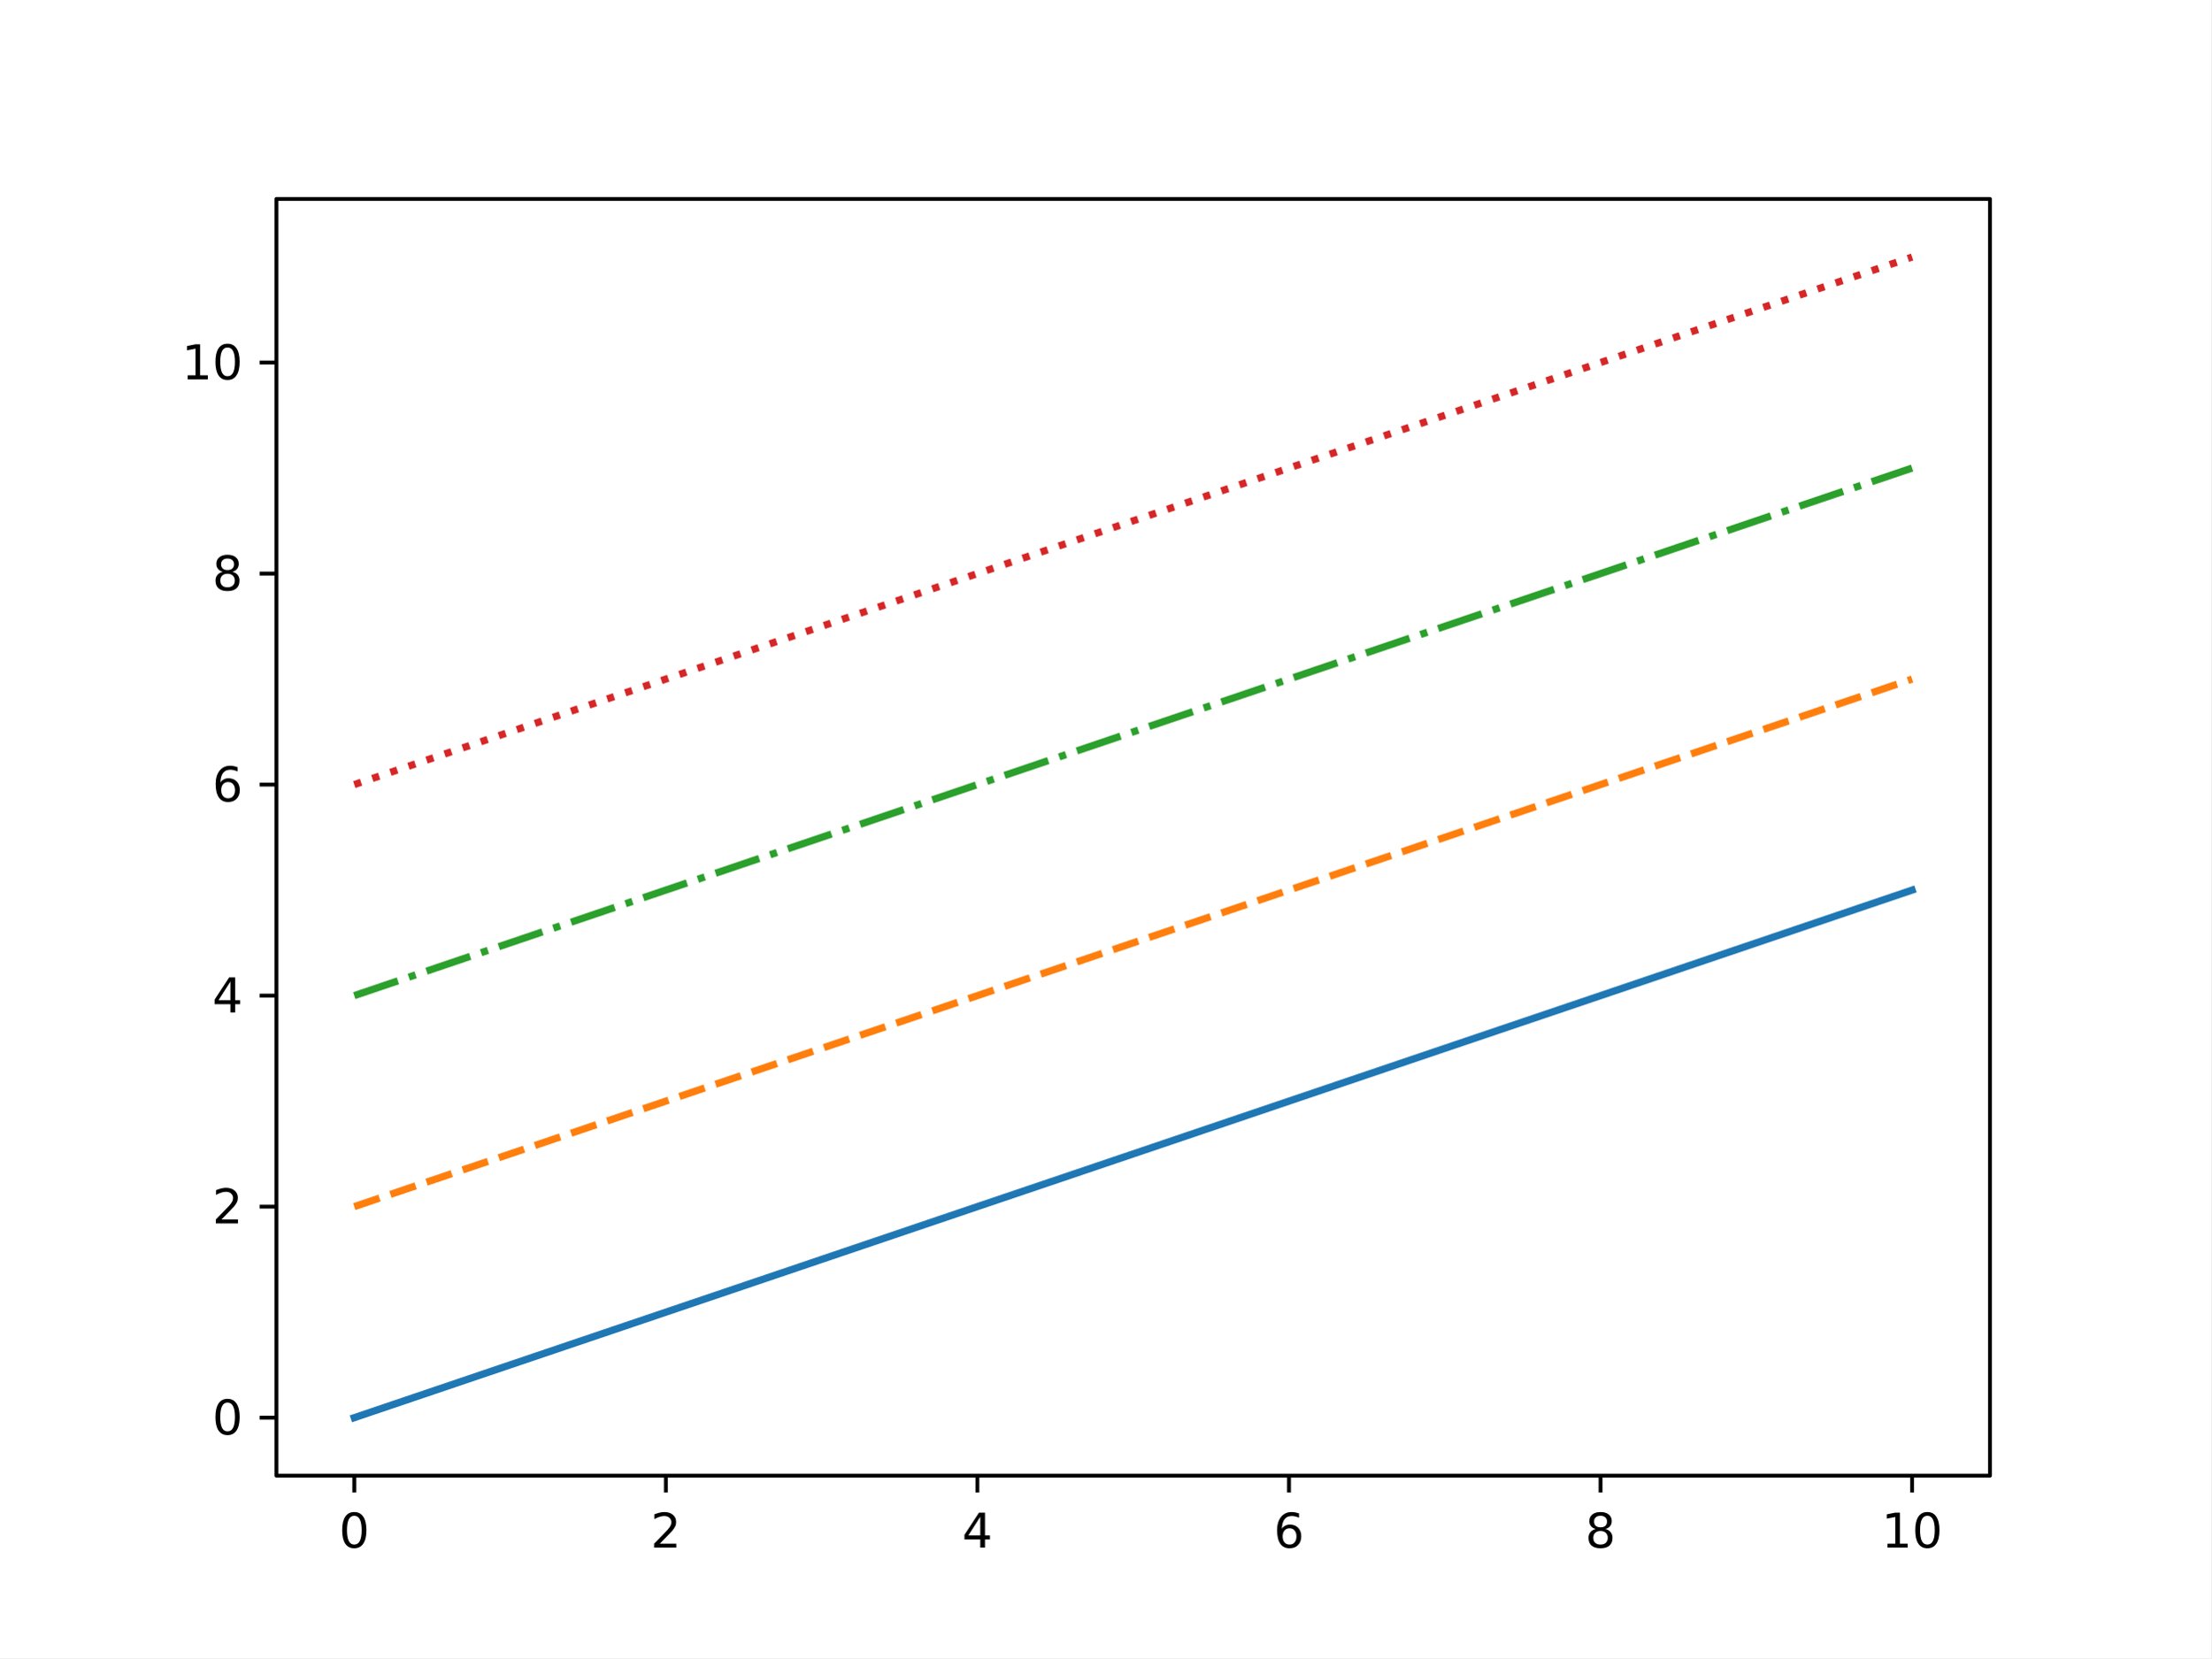
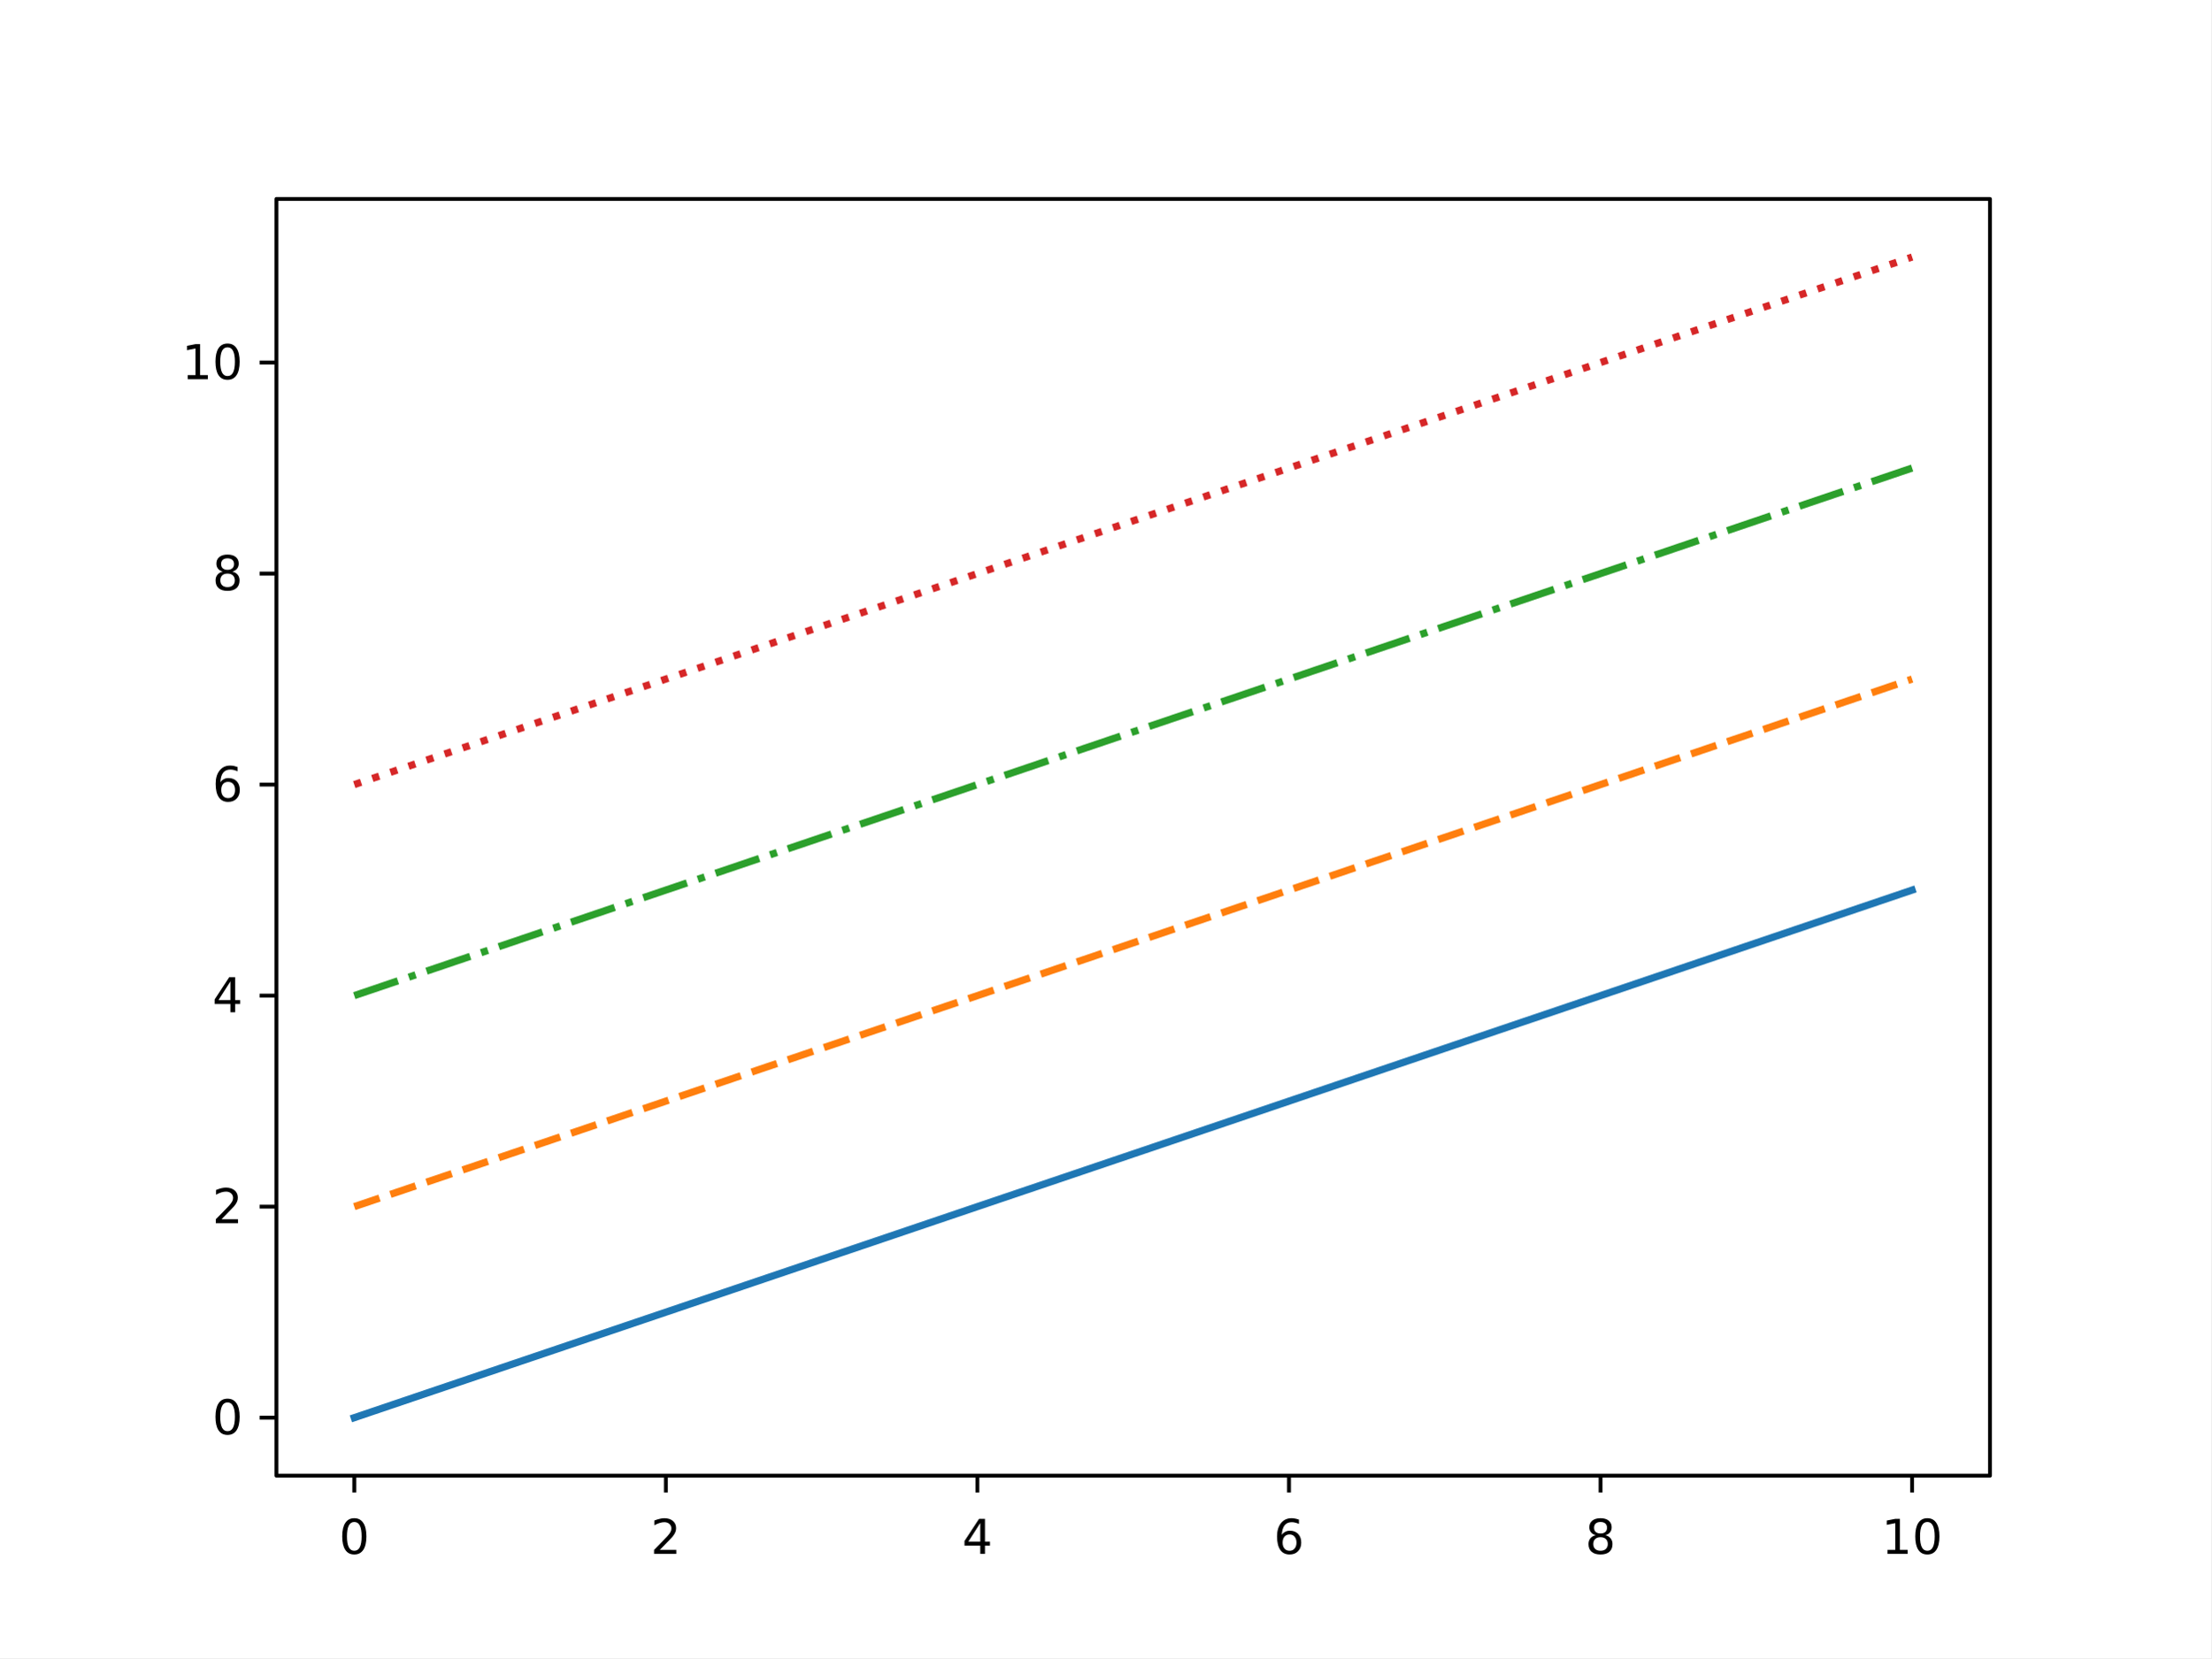
<svg xmlns="http://www.w3.org/2000/svg" width="460.8pt" height="345.6pt" viewBox="0 0 460.8 345.6" version="1.1">
  <defs>
    <clipPath id="p1">
      <rect x="57.6" y="41.47" width="357.12" height="266.11" />
    </clipPath>
  </defs>
  <g id="figure_1">
    <path d="M 0 345.6 L 460.8 345.6 L 460.8 0 L 0 0 z" fill="#ffffff" />
    <g id="axes_1">
      <path d="M 57.6 307.58 L 414.72 307.58 L 414.72 41.47 L 57.6 41.47 z" fill="#ffffff" />
      <g id="line2d_1">
        <path clip-path="url(#p1)" d="M 73.83 295.49 L 106.3 284.49 L 138.76 273.5 L 171.23 262.5 L 203.69 251.5 L 236.16 240.51 L 268.63 229.51 L 301.09 218.51 L 333.56 207.52 L 366.02 196.52 L 398.49 185.52" fill="none" stroke="#1f77b4" stroke-width="1.5" stroke-linecap="square" stroke-linejoin="round" />
      </g>
      <g id="line2d_2">
        <path clip-path="url(#p1)" d="M 73.83 251.5 L 106.3 240.51 L 138.76 229.51 L 171.23 218.51 L 203.69 207.52 L 236.16 196.52 L 268.63 185.52 L 301.09 174.53 L 333.56 163.53 L 366.02 152.54 L 398.49 141.54" fill="none" stroke="#ff7f0e" stroke-width="1.5" stroke-dasharray="5.55,2.4" stroke-linejoin="round" />
      </g>
      <g id="line2d_3">
        <path clip-path="url(#p1)" d="M 73.83 207.52 L 106.3 196.52 L 138.76 185.52 L 171.23 174.53 L 203.69 163.53 L 236.16 152.54 L 268.63 141.54 L 301.09 130.54 L 333.56 119.55 L 366.02 108.55 L 398.49 97.55" fill="none" stroke="#2ca02c" stroke-width="1.5" stroke-dasharray="9.6,2.4,1.5,2.4" stroke-linejoin="round" />
      </g>
      <g id="line2d_4">
        <path clip-path="url(#p1)" d="M 73.83 163.53 L 106.3 152.54 L 138.76 141.54 L 171.23 130.54 L 203.69 119.55 L 236.16 108.55 L 268.63 97.55 L 301.09 86.56 L 333.56 75.56 L 366.02 64.56 L 398.49 53.57" fill="none" stroke="#d62728" stroke-width="1.5" stroke-dasharray="1.5,2.475" stroke-linejoin="round" />
      </g>
      <g id="spines_1">
        <path d="M 57.6 307.58 L 414.72 307.58 L 414.72 41.47 L 57.6 41.47 z" fill="none" stroke="#000000" stroke-width="0.8" stroke-linecap="square" stroke-linejoin="round" />
      </g>
      <g id="xtick_1">
        <path d="M 73.83 307.58 L 73.83 311.08" fill="none" stroke="#000000" stroke-width="0.8" stroke-linejoin="round" />
-         <text x="73.83" y="314.58" dy="0.8em" font-family="DejaVu Sans, sans-serif" font-size="10" fill="#000000" text-anchor="middle">0</text>
+         <path d="M 73.83 317.23 Q 73.07 317.23 72.68 317.98 Q 72.3 318.72 72.3 320.23 Q 72.3 321.73 72.68 322.48 Q 73.07 323.23 73.83 323.23 Q 74.6 323.23 74.98 322.48 Q 75.36 321.73 75.36 320.23 Q 75.36 318.72 74.98 317.98 Q 74.6 317.23 73.83 317.23 M 73.83 316.44 Q 75.06 316.44 75.7 317.42 Q 76.35 318.38 76.35 320.23 Q 76.35 322.07 75.7 323.04 Q 75.06 324.01 73.83 324.01 Q 72.6 324.01 71.96 323.04 Q 71.31 322.07 71.31 320.23 Q 71.31 318.38 71.96 317.42 Q 72.6 316.44 73.83 316.44 z" fill="#000000" />
        <path d="M 138.76 307.58 L 138.76 311.08" fill="none" stroke="#000000" stroke-width="0.8" stroke-linejoin="round" />
-         <text x="138.76" y="314.58" dy="0.8em" font-family="DejaVu Sans, sans-serif" font-size="10" fill="#000000" text-anchor="middle">2</text>
+         <path d="M 137.5 323.04 L 140.94 323.04 L 140.94 323.87 L 136.31 323.87 L 136.31 323.04 Q 136.88 322.46 137.84 321.48 Q 138.81 320.5 139.06 320.21 Q 139.54 319.68 139.72 319.32 Q 139.91 318.94 139.91 318.59 Q 139.91 318.01 139.5 317.64 Q 139.1 317.27 138.44 317.27 Q 137.98 317.27 137.46 317.44 Q 136.95 317.6 136.36 317.92 L 136.36 316.93 Q 136.96 316.69 137.48 316.57 Q 137.99 316.44 138.42 316.44 Q 139.56 316.44 140.23 317.01 Q 140.9 317.58 140.9 318.52 Q 140.9 318.97 140.73 319.38 Q 140.57 319.78 140.12 320.33 Q 140 320.47 139.35 321.15 Q 138.69 321.82 137.5 323.04 z" fill="#000000" />
        <path d="M 203.69 307.58 L 203.69 311.08" fill="none" stroke="#000000" stroke-width="0.8" stroke-linejoin="round" />
-         <text x="203.69" y="314.58" dy="0.8em" font-family="DejaVu Sans, sans-serif" font-size="10" fill="#000000" text-anchor="middle">4</text>
+         <path d="M 204.29 317.44 L 201.8 321.33 L 204.29 321.33 L 204.29 317.44 M 204.03 316.58 L 205.27 316.58 L 205.27 321.33 L 206.31 321.33 L 206.31 322.15 L 205.27 322.15 L 205.27 323.87 L 204.29 323.87 L 204.29 322.15 L 201 322.15 L 201 321.2 L 204.03 316.58 z" fill="#000000" />
        <path d="M 268.63 307.58 L 268.63 311.08" fill="none" stroke="#000000" stroke-width="0.8" stroke-linejoin="round" />
-         <text x="268.63" y="314.58" dy="0.8em" font-family="DejaVu Sans, sans-serif" font-size="10" fill="#000000" text-anchor="middle">6</text>
+         <path d="M 268.75 319.83 Q 268.08 319.83 267.69 320.28 Q 267.3 320.74 267.3 321.53 Q 267.3 322.31 267.69 322.77 Q 268.08 323.23 268.75 323.23 Q 269.41 323.23 269.79 322.77 Q 270.19 322.31 270.19 321.53 Q 270.19 320.74 269.79 320.28 Q 269.41 319.83 268.75 319.83 M 270.7 316.74 L 270.7 317.64 Q 270.33 317.46 269.95 317.37 Q 269.58 317.27 269.2 317.27 Q 268.23 317.27 267.71 317.93 Q 267.2 318.59 267.12 319.93 Q 267.41 319.5 267.85 319.28 Q 268.28 319.05 268.8 319.05 Q 269.9 319.05 270.54 319.72 Q 271.18 320.38 271.18 321.53 Q 271.18 322.65 270.51 323.33 Q 269.85 324.01 268.75 324.01 Q 267.48 324.01 266.81 323.04 Q 266.14 322.07 266.14 320.23 Q 266.14 318.5 266.96 317.47 Q 267.78 316.44 269.17 316.44 Q 269.54 316.44 269.91 316.52 Q 270.29 316.59 270.7 316.74 z" fill="#000000" />
        <path d="M 333.56 307.58 L 333.56 311.08" fill="none" stroke="#000000" stroke-width="0.8" stroke-linejoin="round" />
-         <text x="333.56" y="314.58" dy="0.8em" font-family="DejaVu Sans, sans-serif" font-size="10" fill="#000000" text-anchor="middle">8</text>
+         <path d="M 333.55 320.4 Q 332.85 320.4 332.45 320.78 Q 332.05 321.16 332.05 321.82 Q 332.05 322.47 332.45 322.85 Q 332.85 323.23 333.55 323.23 Q 334.26 323.23 334.66 322.85 Q 335.07 322.47 335.07 321.82 Q 335.07 321.16 334.66 320.78 Q 334.26 320.4 333.55 320.4 M 332.57 319.98 Q 331.93 319.83 331.58 319.39 Q 331.22 318.96 331.22 318.33 Q 331.22 317.46 331.84 316.95 Q 332.47 316.44 333.55 316.44 Q 334.64 316.44 335.26 316.95 Q 335.88 317.46 335.88 318.33 Q 335.88 318.96 335.53 319.39 Q 335.18 319.83 334.55 319.98 Q 335.26 320.15 335.65 320.63 Q 336.05 321.12 336.05 321.82 Q 336.05 322.88 335.4 323.44 Q 334.76 324.01 333.55 324.01 Q 332.35 324.01 331.7 323.44 Q 331.05 322.88 331.05 321.82 Q 331.05 321.12 331.45 320.63 Q 331.85 320.15 332.57 319.98 M 332.21 318.43 Q 332.21 318.99 332.56 319.31 Q 332.91 319.63 333.55 319.63 Q 334.19 319.63 334.55 319.31 Q 334.91 318.99 334.91 318.43 Q 334.91 317.86 334.55 317.54 Q 334.19 317.23 333.55 317.23 Q 332.91 317.23 332.56 317.54 Q 332.21 317.86 332.21 318.43 z" fill="#000000" />
        <path d="M 398.49 307.58 L 398.49 311.08" fill="none" stroke="#000000" stroke-width="0.8" stroke-linejoin="round" />
-         <text x="398.49" y="314.58" dy="0.8em" font-family="DejaVu Sans, sans-serif" font-size="10" fill="#000000" text-anchor="middle">10</text>
+         <path d="M 393.37 323.04 L 394.98 323.04 L 394.98 317.47 L 393.22 317.83 L 393.22 316.93 L 394.97 316.58 L 395.95 316.58 L 395.95 323.04 L 397.56 323.04 L 397.56 323.87 L 393.37 323.87 L 393.37 323.04 z M 401.67 317.23 Q 400.9 317.23 400.52 317.98 Q 400.14 318.72 400.14 320.23 Q 400.14 321.73 400.52 322.48 Q 400.9 323.23 401.67 323.23 Q 402.43 323.23 402.81 322.48 Q 403.2 321.73 403.2 320.23 Q 403.2 318.72 402.81 317.98 Q 402.43 317.23 401.67 317.23 M 401.67 316.44 Q 402.89 316.44 403.54 317.42 Q 404.19 318.38 404.19 320.23 Q 404.19 322.07 403.54 323.04 Q 402.89 324.01 401.67 324.01 Q 400.44 324.01 399.79 323.04 Q 399.15 322.07 399.15 320.23 Q 399.15 318.38 399.79 317.42 Q 400.44 316.44 401.67 316.44 z" fill="#000000" />
      </g>
      <g id="ytick_1">
        <path d="M 57.6 295.49 L 54.1 295.49" fill="none" stroke="#000000" stroke-width="0.8" stroke-linejoin="round" />
-         <text x="50.6" y="295.49" dy="0.35em" font-family="DejaVu Sans, sans-serif" font-size="10" fill="#000000" text-anchor="end">0</text>
+         <path d="M 47.42 292.31 Q 46.65 292.31 46.27 293.06 Q 45.89 293.81 45.89 295.31 Q 45.89 296.81 46.27 297.56 Q 46.65 298.31 47.42 298.31 Q 48.18 298.31 48.56 297.56 Q 48.95 296.81 48.95 295.31 Q 48.95 293.81 48.56 293.06 Q 48.18 292.31 47.42 292.31 M 47.42 291.53 Q 48.64 291.53 49.29 292.5 Q 49.94 293.47 49.94 295.31 Q 49.94 297.15 49.29 298.12 Q 48.64 299.09 47.42 299.09 Q 46.19 299.09 45.54 298.12 Q 44.9 297.15 44.9 295.31 Q 44.9 293.47 45.54 292.5 Q 46.19 291.53 47.42 291.53 z" fill="#000000" />
        <path d="M 57.6 251.5 L 54.1 251.5" fill="none" stroke="#000000" stroke-width="0.8" stroke-linejoin="round" />
-         <text x="50.6" y="251.5" dy="0.35em" font-family="DejaVu Sans, sans-serif" font-size="10" fill="#000000" text-anchor="end">2</text>
+         <path d="M 46.16 254.13 L 49.6 254.13 L 49.6 254.96 L 44.97 254.96 L 44.97 254.13 Q 45.53 253.55 46.5 252.58 Q 47.47 251.6 47.72 251.31 Q 48.19 250.78 48.38 250.41 Q 48.57 250.04 48.57 249.69 Q 48.57 249.11 48.16 248.74 Q 47.75 248.37 47.1 248.37 Q 46.64 248.37 46.12 248.53 Q 45.6 248.69 45.02 249.02 L 45.02 248.03 Q 45.61 247.79 46.13 247.66 Q 46.65 247.54 47.08 247.54 Q 48.21 247.54 48.89 248.11 Q 49.56 248.68 49.56 249.62 Q 49.56 250.07 49.39 250.48 Q 49.22 250.88 48.78 251.42 Q 48.66 251.57 48 252.24 Q 47.35 252.92 46.16 254.13 z" fill="#000000" />
        <path d="M 57.6 207.52 L 54.1 207.52" fill="none" stroke="#000000" stroke-width="0.8" stroke-linejoin="round" />
-         <text x="50.6" y="207.52" dy="0.35em" font-family="DejaVu Sans, sans-serif" font-size="10" fill="#000000" text-anchor="end">4</text>
+         <path d="M 48.02 204.55 L 45.53 208.44 L 48.02 208.44 L 48.02 204.55 M 47.76 203.69 L 49 203.69 L 49 208.44 L 50.04 208.44 L 50.04 209.26 L 49 209.26 L 49 210.98 L 48.02 210.98 L 48.02 209.26 L 44.73 209.26 L 44.73 208.31 L 47.76 203.69 z" fill="#000000" />
        <path d="M 57.6 163.53 L 54.1 163.53" fill="none" stroke="#000000" stroke-width="0.8" stroke-linejoin="round" />
-         <text x="50.6" y="163.53" dy="0.35em" font-family="DejaVu Sans, sans-serif" font-size="10" fill="#000000" text-anchor="end">6</text>
+         <path d="M 47.54 162.96 Q 46.87 162.96 46.48 163.41 Q 46.1 163.86 46.1 164.65 Q 46.1 165.44 46.48 165.9 Q 46.87 166.35 47.54 166.35 Q 48.2 166.35 48.59 165.9 Q 48.98 165.44 48.98 164.65 Q 48.98 163.86 48.59 163.41 Q 48.2 162.96 47.54 162.96 M 49.5 159.86 L 49.5 160.76 Q 49.13 160.59 48.74 160.49 Q 48.37 160.4 48 160.4 Q 47.02 160.4 46.5 161.06 Q 45.99 161.72 45.92 163.05 Q 46.21 162.63 46.64 162.4 Q 47.07 162.17 47.6 162.17 Q 48.7 162.17 49.33 162.84 Q 49.97 163.51 49.97 164.65 Q 49.97 165.78 49.31 166.46 Q 48.64 167.14 47.54 167.14 Q 46.27 167.14 45.6 166.17 Q 44.94 165.2 44.94 163.36 Q 44.94 161.63 45.76 160.6 Q 46.58 159.57 47.96 159.57 Q 48.33 159.57 48.71 159.64 Q 49.09 159.72 49.5 159.86 z" fill="#000000" />
        <path d="M 57.6 119.55 L 54.1 119.55" fill="none" stroke="#000000" stroke-width="0.8" stroke-linejoin="round" />
-         <text x="50.6" y="119.55" dy="0.35em" font-family="DejaVu Sans, sans-serif" font-size="10" fill="#000000" text-anchor="end">8</text>
+         <path d="M 47.42 119.55 Q 46.71 119.55 46.31 119.92 Q 45.91 120.3 45.91 120.96 Q 45.91 121.62 46.31 121.99 Q 46.71 122.37 47.42 122.37 Q 48.12 122.37 48.52 121.99 Q 48.93 121.61 48.93 120.96 Q 48.93 120.3 48.52 119.92 Q 48.12 119.55 47.42 119.55 M 46.43 119.13 Q 45.8 118.97 45.44 118.54 Q 45.09 118.1 45.09 117.48 Q 45.09 116.6 45.71 116.09 Q 46.33 115.59 47.42 115.59 Q 48.51 115.59 49.13 116.09 Q 49.75 116.6 49.75 117.48 Q 49.75 118.1 49.39 118.54 Q 49.04 118.97 48.41 119.13 Q 49.12 119.29 49.52 119.78 Q 49.92 120.26 49.92 120.96 Q 49.92 122.02 49.27 122.58 Q 48.62 123.15 47.42 123.15 Q 46.21 123.15 45.56 122.58 Q 44.92 122.02 44.92 120.96 Q 44.92 120.26 45.32 119.78 Q 45.72 119.29 46.43 119.13 M 46.07 117.57 Q 46.07 118.14 46.42 118.45 Q 46.78 118.77 47.42 118.77 Q 48.05 118.77 48.41 118.45 Q 48.77 118.14 48.77 117.57 Q 48.77 117 48.41 116.68 Q 48.05 116.37 47.42 116.37 Q 46.78 116.37 46.42 116.68 Q 46.07 117 46.07 117.57 z" fill="#000000" />
        <path d="M 57.6 75.56 L 54.1 75.56" fill="none" stroke="#000000" stroke-width="0.8" stroke-linejoin="round" />
-         <text x="50.6" y="75.56" dy="0.35em" font-family="DejaVu Sans, sans-serif" font-size="10" fill="#000000" text-anchor="end">10</text>
+         <path d="M 39.12 78.19 L 40.73 78.19 L 40.73 72.63 L 38.97 72.98 L 38.97 72.08 L 40.72 71.73 L 41.7 71.73 L 41.7 78.19 L 43.31 78.19 L 43.31 79.02 L 39.12 79.02 L 39.12 78.19 z M 47.42 72.38 Q 46.65 72.38 46.27 73.13 Q 45.89 73.88 45.89 75.38 Q 45.89 76.88 46.27 77.64 Q 46.65 78.38 47.42 78.38 Q 48.18 78.38 48.56 77.64 Q 48.95 76.88 48.95 75.38 Q 48.95 73.88 48.56 73.13 Q 48.18 72.38 47.42 72.38 M 47.42 71.6 Q 48.64 71.6 49.29 72.57 Q 49.94 73.54 49.94 75.38 Q 49.94 77.23 49.29 78.2 Q 48.64 79.16 47.42 79.16 Q 46.19 79.16 45.54 78.2 Q 44.9 77.23 44.9 75.38 Q 44.9 73.54 45.54 72.57 Q 46.19 71.6 47.42 71.6 z" fill="#000000" />
      </g>
    </g>
  </g>
</svg>
